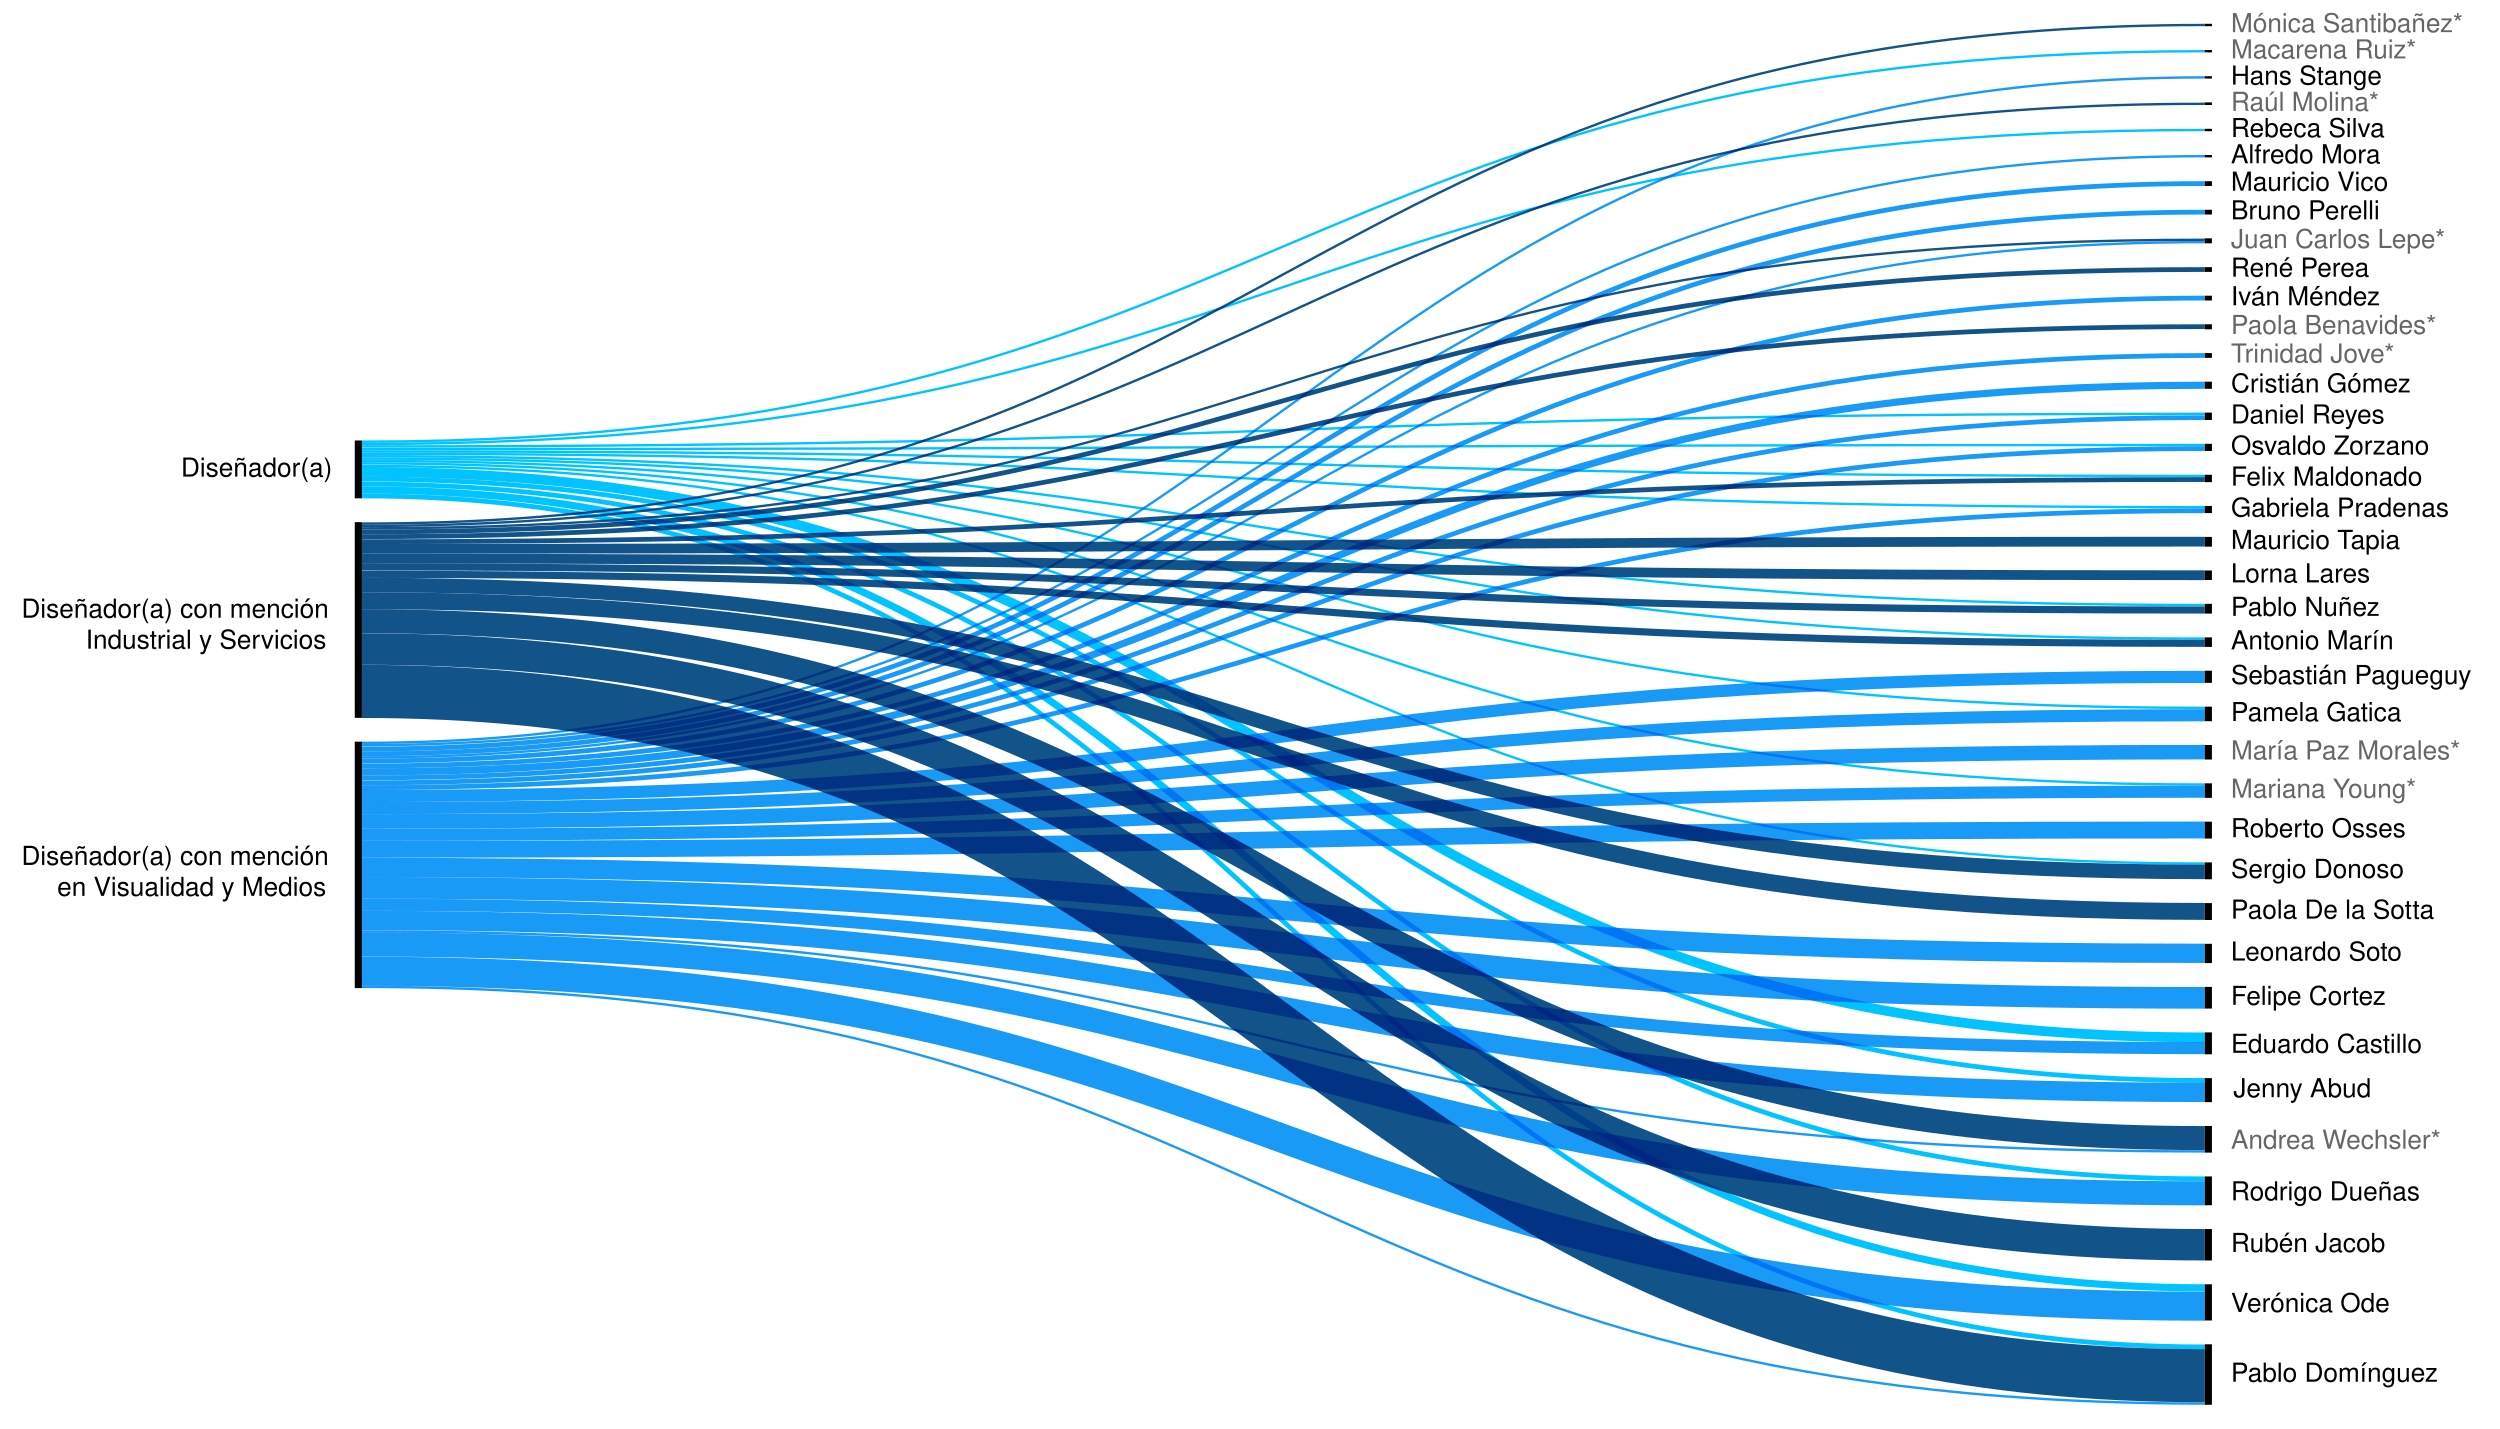
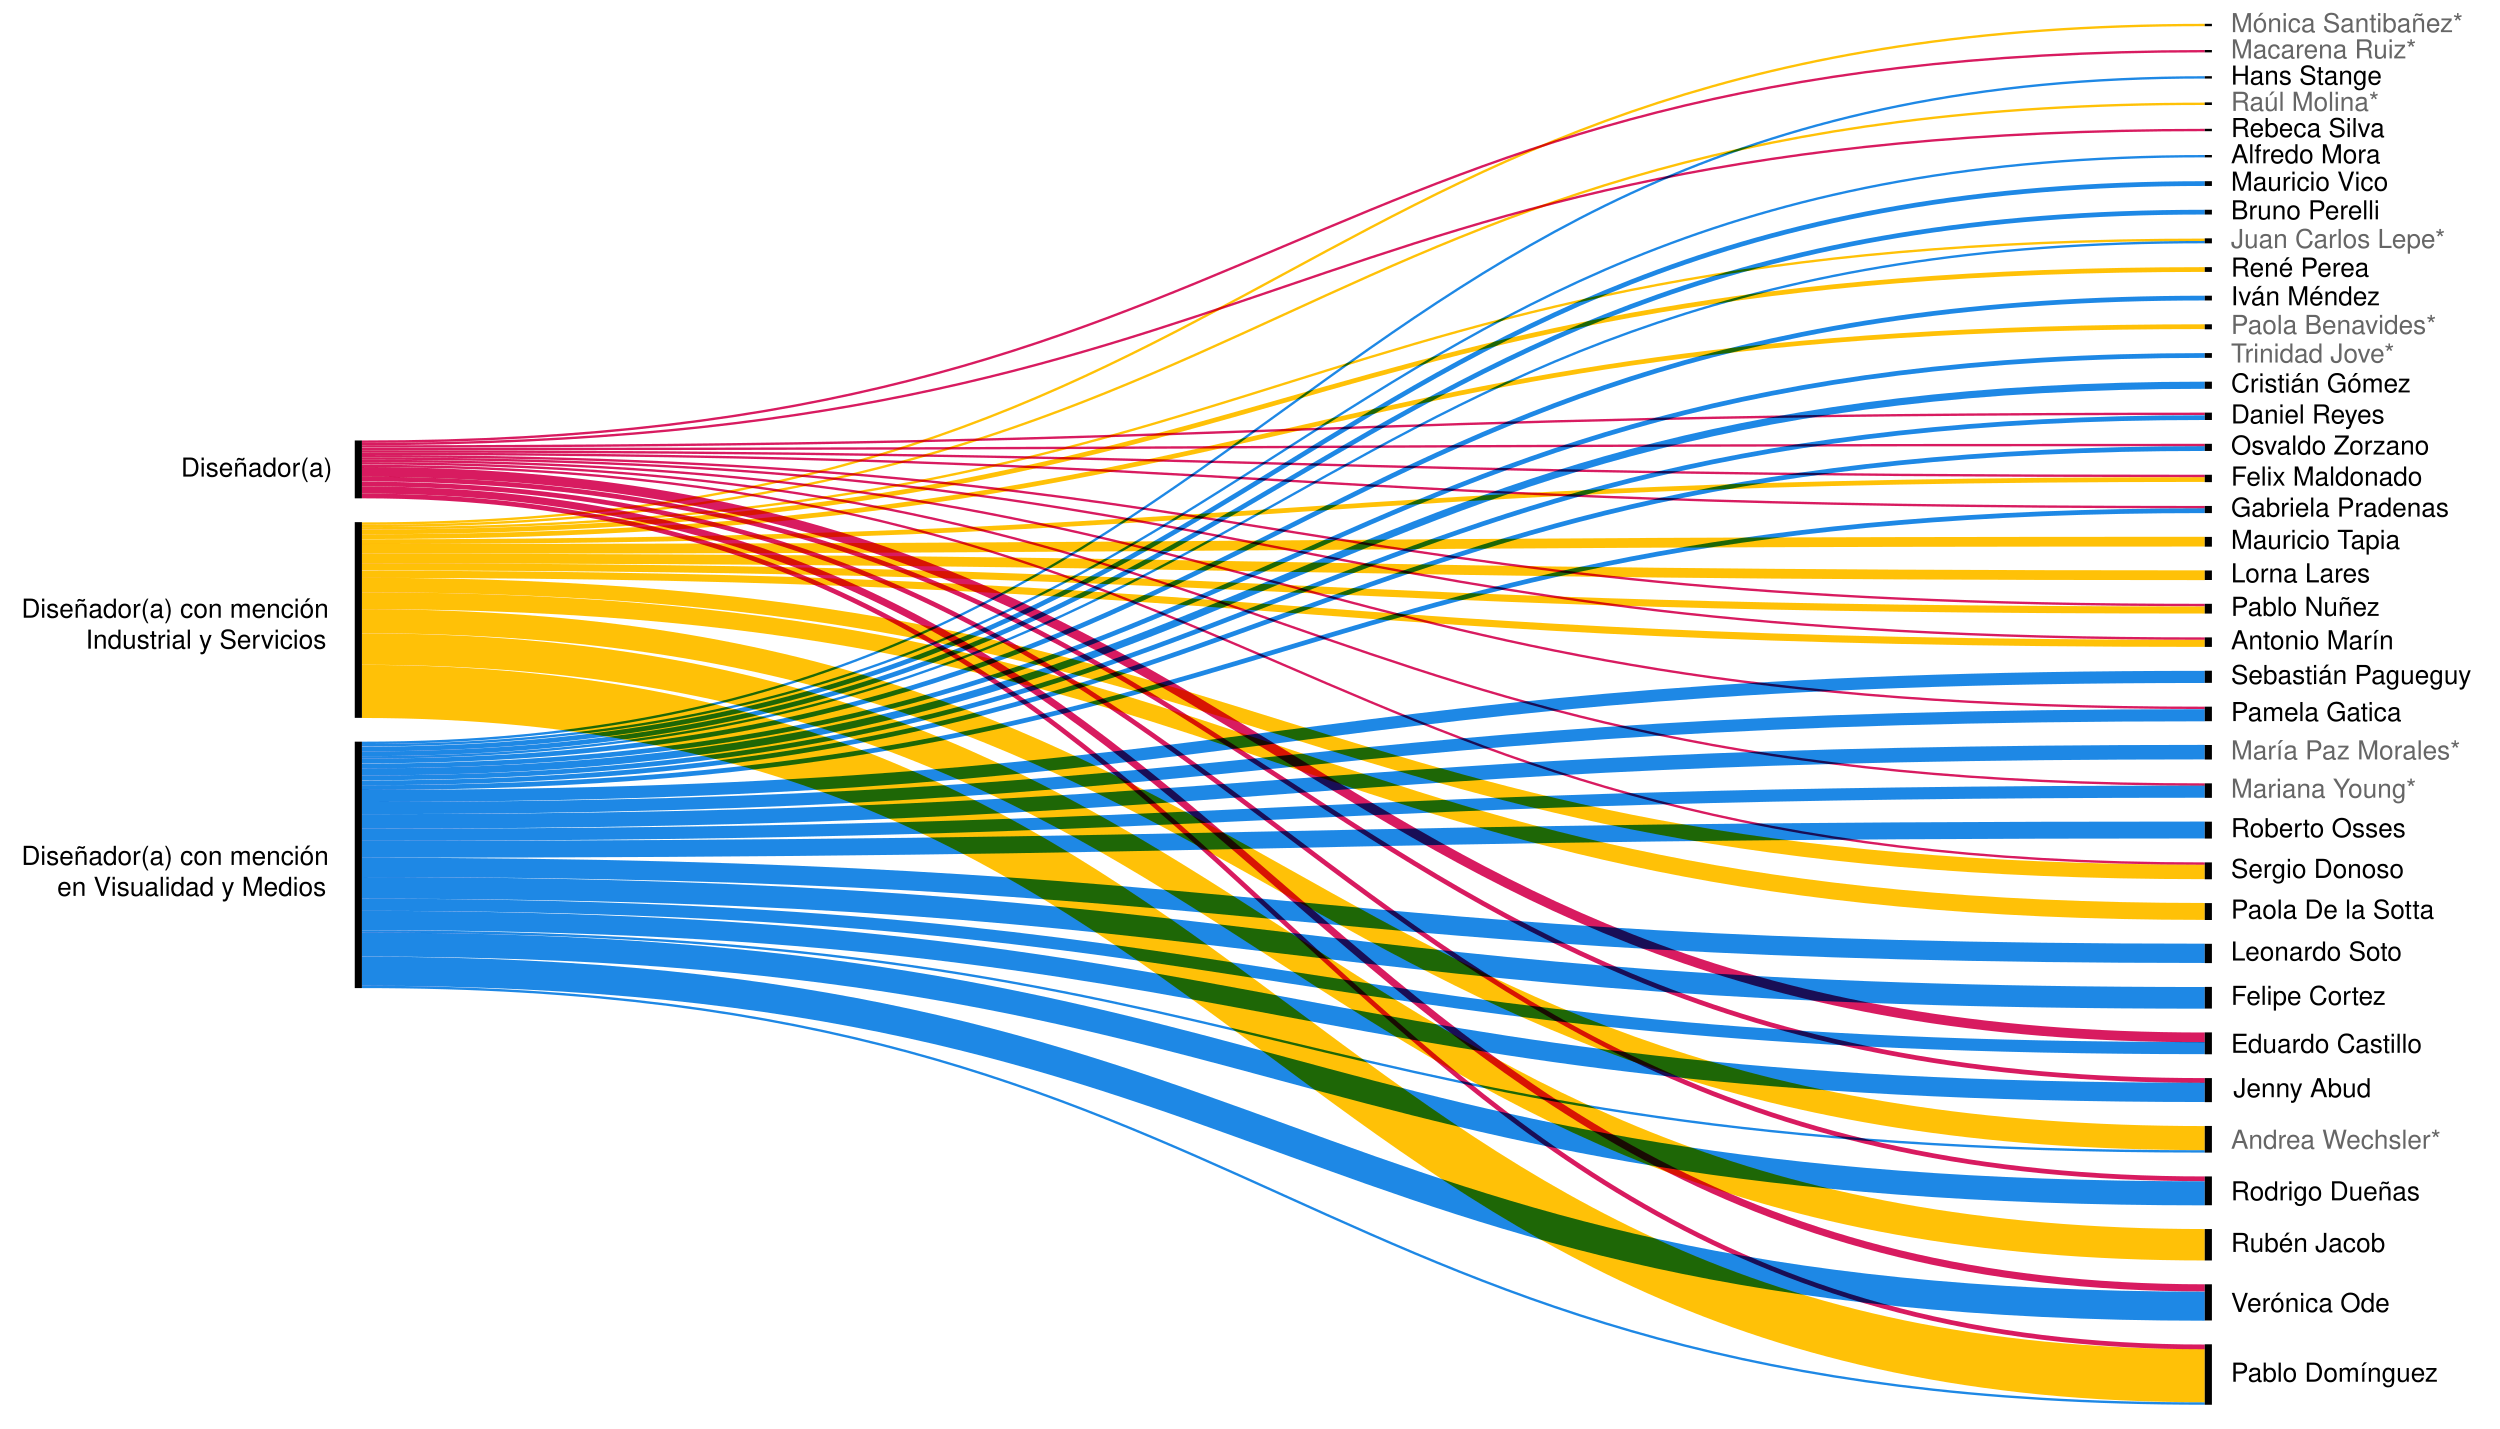
<svg xmlns="http://www.w3.org/2000/svg" version="1.2" viewBox="0 0 1050 600">
  <style>
		tspan { white-space:pre } 
		.s0 { fill: #000000 } 
- 		.s1 { mix-blend-mode: multiply;fill: none;stroke: #189af6;stroke-width: 9.1 } 
- 		.s2 { mix-blend-mode: multiply;fill: none;stroke: #189af6;stroke-width: 2 } 
- 		.s3 { mix-blend-mode: multiply;fill: none;stroke: #00c3ff;stroke-width: 3 } 
- 		.s4 { mix-blend-mode: multiply;fill: none;stroke: #125389;stroke-width: 4.1 } 
- 		.s5 { mix-blend-mode: multiply;fill: none;stroke: #189af6;stroke-width: 3 } 
- 		.s6 { mix-blend-mode: multiply;fill: none;stroke: #189af6;stroke-width: 1 } 
- 		.s7 { mix-blend-mode: multiply;fill: none;stroke: #189af6;stroke-width: 7.1 } 
- 		.s8 { mix-blend-mode: multiply;fill: none;stroke: #125389;stroke-width: 22.3 } 
- 		.s9 { mix-blend-mode: multiply;fill: none;stroke: #125389;stroke-width: 13.2 } 
- 		.s10 { mix-blend-mode: multiply;fill: none;stroke: #125389;stroke-width: 10.1 } 
- 		.s11 { mix-blend-mode: multiply;fill: none;stroke: #125389;stroke-width: 6.1 } 
- 		.s12 { mix-blend-mode: multiply;fill: none;stroke: #189af6;stroke-width: 12.2 } 
- 		.s13 { mix-blend-mode: multiply;fill: none;stroke: #189af6;stroke-width: 5.1 } 
- 		.s14 { mix-blend-mode: multiply;fill: none;stroke: #189af6;stroke-width: 10.1 } 
- 		.s15 { mix-blend-mode: multiply;fill: none;stroke: #00c3ff;stroke-width: 4.1 } 
- 		.s16 { mix-blend-mode: multiply;fill: none;stroke: #189af6;stroke-width: 8.1 } 
- 		.s17 { mix-blend-mode: multiply;fill: none;stroke: #00c3ff;stroke-width: 2 } 
- 		.s18 { mix-blend-mode: multiply;fill: none;stroke: #00c3ff;stroke-width: 1 } 
- 		.s19 { mix-blend-mode: multiply;fill: none;stroke: #125389;stroke-width: 3 } 
- 		.s20 { mix-blend-mode: multiply;fill: none;stroke: #125389;stroke-width: 7.1 } 
- 		.s21 { mix-blend-mode: multiply;fill: none;stroke: #189af6;stroke-width: 6.1 } 
- 		.s22 { mix-blend-mode: multiply;fill: none;stroke: #125389;stroke-width: 1 } 
- 		.s23 { mix-blend-mode: multiply;fill: none;stroke: #125389;stroke-width: 2 } 
+ 		.s1 { mix-blend-mode: multiply;fill: none;stroke: #1E88E5;stroke-width: 9.1 } 
+ 		.s2 { mix-blend-mode: multiply;fill: none;stroke: #1E88E5;stroke-width: 2 } 
+ 		.s3 { mix-blend-mode: multiply;fill: none;stroke: #D81B60;stroke-width: 3 } 
+ 		.s4 { mix-blend-mode: multiply;fill: none;stroke: #FFC107;stroke-width: 4.1 } 
+ 		.s5 { mix-blend-mode: multiply;fill: none;stroke: #1E88E5;stroke-width: 3 } 
+ 		.s6 { mix-blend-mode: multiply;fill: none;stroke: #1E88E5;stroke-width: 1 } 
+ 		.s7 { mix-blend-mode: multiply;fill: none;stroke: #1E88E5;stroke-width: 7.1 } 
+ 		.s8 { mix-blend-mode: multiply;fill: none;stroke: #FFC107;stroke-width: 22.3 } 
+ 		.s9 { mix-blend-mode: multiply;fill: none;stroke: #FFC107;stroke-width: 13.2 } 
+ 		.s10 { mix-blend-mode: multiply;fill: none;stroke: #FFC107;stroke-width: 10.1 } 
+ 		.s11 { mix-blend-mode: multiply;fill: none;stroke: #FFC107;stroke-width: 6.1 } 
+ 		.s12 { mix-blend-mode: multiply;fill: none;stroke: #1E88E5;stroke-width: 12.2 } 
+ 		.s13 { mix-blend-mode: multiply;fill: none;stroke: #1E88E5;stroke-width: 5.1 } 
+ 		.s14 { mix-blend-mode: multiply;fill: none;stroke: #1E88E5;stroke-width: 10.1 } 
+ 		.s15 { mix-blend-mode: multiply;fill: none;stroke: #D81B60;stroke-width: 4.1 } 
+ 		.s16 { mix-blend-mode: multiply;fill: none;stroke: #1E88E5;stroke-width: 8.1 } 
+ 		.s17 { mix-blend-mode: multiply;fill: none;stroke: #D81B60;stroke-width: 2 } 
+ 		.s18 { mix-blend-mode: multiply;fill: none;stroke: #D81B60;stroke-width: 1 } 
+ 		.s19 { mix-blend-mode: multiply;fill: none;stroke: #FFC107;stroke-width: 3 } 
+ 		.s20 { mix-blend-mode: multiply;fill: none;stroke: #FFC107;stroke-width: 7.1 } 
+ 		.s21 { mix-blend-mode: multiply;fill: none;stroke: #1E88E5;stroke-width: 6.1 } 
+ 		.s22 { mix-blend-mode: multiply;fill: none;stroke: #FFC107;stroke-width: 1 } 
+ 		.s23 { mix-blend-mode: multiply;fill: none;stroke: #FFC107;stroke-width: 2 } 
		.t24 { font-size: 11px;fill: #000000;font-family: Helvetica, Arial, sans-serif } 
		.asterisco {fill: #666666; } 
	</style>
  <g id="visualization">
    <g>
      <path class="s0" d="m926 10h3v1h-3z" />
      <path class="s0" d="m926 21h3v1h-3z" />
      <path class="s0" d="m926 32h3v1h-3z" />
      <path class="s0" d="m926 43h3v1.1h-3z" />
      <path class="s0" d="m926 54.1h3v1h-3z" />
      <path class="s0" d="m926 65.1h3v1h-3z" />
      <path class="s0" d="m926 76.1h3v2h-3z" />
      <path class="s0" d="m926 88.1h3v2h-3z" />
      <path class="s0" d="m926 100.1h3v2.1h-3z" />
      <path class="s0" d="m926 112.2h3v2h-3z" />
      <path class="s0" d="m926 124.2h3v2h-3z" />
      <path class="s0" d="m926 136.2h3v2.1h-3z" />
      <path class="s0" d="m926 148.3h3v2h-3z" />
      <path class="s0" d="m926 160.3h3v3h-3z" />
      <path class="s0" d="m926 173.3h3v3.1h-3z" />
      <path class="s0" d="m926 186.4h3v3h-3z" />
      <path class="s0" d="m926 199.4h3v3.1h-3z" />
      <path class="s0" d="m926 212.5h3v3h-3z" />
      <path class="s0" d="m926 225.5h3v4.1h-3z" />
      <path class="s0" d="m926 239.6h3v4h-3z" />
      <path class="s0" d="m926 253.6h3v4.1h-3z" />
      <path class="s0" d="m926 267.7h3v4h-3z" />
      <path class="s0" d="m926 281.7h3v5.1h-3z" />
      <path class="s0" d="m926 296.8h3v6.1h-3z" />
      <path class="s0" d="m926 312.9h3v6.1h-3z" />
      <path class="s0" d="m926 329h3v6.1h-3z" />
      <path class="s0" d="m926 345.1h3v7.1h-3z" />
      <path class="s0" d="m926 362.2h3v7.1h-3z" />
      <path class="s0" d="m926 379.3h3v7.1h-3z" />
      <path class="s0" d="m926 396.4h3v8.1h-3z" />
      <path class="s0" d="m926 414.5h3v9.1h-3z" />
      <path class="s0" d="m926 433.6h3v9.2h-3z" />
      <path class="s0" d="m926 452.8h3v10.1h-3z" />
      <path class="s0" d="m926 472.9h3v11.2h-3z" />
      <path class="s0" d="m926 494.1h3v12.1h-3z" />
      <path class="s0" d="m926 516.2h3v13.2h-3z" />
      <path class="s0" d="m926 539.4h3v15.2h-3z" />
      <path class="s0" d="m149 185h3v24.3h-3z" />
      <path class="s0" d="m926 564.6h3v25.4h-3z" />
      <path class="s0" d="m149 219.3h3v82.2h-3z" />
      <path class="s0" d="m149 311.5h3v103.5h-3z" />
    </g>
    <g>
      <g>
        <path class="s1" d="m152 372.9c387 0 387 46.2 774 46.2" />
      </g>
      <g>
        <path class="s2" d="m152 314.6c387 0 387-237.5 774-237.5" />
      </g>
      <g>
        <path class="s3" d="m152 205.8c387 0 387 335.1 774 335.1" />
      </g>
      <g>
        <path class="s4" d="m152 230.5c387 0 387-3 774-3" />
      </g>
      <g>
        <path class="s4" d="m152 234.6c387 0 387 7 774 7" />
      </g>
      <g>
        <path class="s5" d="m152 324.2c387 0 387-162.4 774-162.4" />
      </g>
      <g>
        <path class="s6" d="m152 414.5c387 0 387 175 774 175" />
      </g>
      <g>
        <path class="s7" d="m152 356.7c387 0 387-8.1 774-8.1" />
      </g>
      <g>
        <path class="s8" d="m152 290.4c387 0 387 287.4 774 287.4" />
      </g>
      <g>
        <path class="s9" d="m152 272.6c387 0 387 250.2 774 250.2" />
      </g>
      <g>
        <path class="s10" d="m152 260.9c387 0 387 217.1 774 217.1" />
      </g>
      <g>
        <path class="s11" d="m152 245.7c387 0 387 120.5 774 120.5" />
      </g>
      <g>
        <path class="s12" d="m152 407.9c387 0 387 140.7 774 140.7" />
      </g>
      <g>
        <path class="s13" d="m152 380c387 0 387 60.2 774 60.2" />
      </g>
      <g>
        <path class="s14" d="m152 396.7c387 0 387 104.5 774 104.5" />
      </g>
      <g>
        <path class="s15" d="m152 198.2c387 0 387 237.5 774 237.5" />
      </g>
      <g>
        <path class="s16" d="m152 386.6c387 0 387 72.2 774 72.2" />
      </g>
      <g>
        <path class="s2" d="m152 316.6c387 0 387-227.5 774-227.5" />
      </g>
      <g>
        <path class="s17" d="m152 201.2c387 0 387 252.6 774 252.6" />
      </g>
      <g>
        <path class="s18" d="m152 187.5c387 0 387-13.7 774-13.7" />
      </g>
      <g>
        <path class="s17" d="m152 208.3c387 0 387 357.4 774 357.4" />
      </g>
      <g>
        <path class="s6" d="m152 318.1c387 0 387-216.4 774-216.4" />
      </g>
      <g>
        <path class="s19" d="m152 238.1c387 0 387 18.1 774 18.1" />
      </g>
      <g>
        <path class="s18" d="m152 191.6c387 0 387 62.5 774 62.5" />
      </g>
      <g>
        <path class="s20" d="m152 252.3c387 0 387 130.5 774 130.5" />
      </g>
      <g>
        <path class="s2" d="m152 328.8c387 0 387-140.4 774-140.4" />
      </g>
      <g>
        <path class="s13" d="m152 339.4c387 0 387-39 774-39" />
      </g>
      <g>
        <path class="s16" d="m152 364.3c387 0 387 36.1 774 36.1" />
      </g>
      <g>
        <path class="s18" d="m152 193.6c387 0 387 103.7 774 103.7" />
      </g>
      <g>
        <path class="s21" d="m152 345c387 0 387-29.1 774-29.1" />
      </g>
      <g>
        <path class="s2" d="m152 326.7c387 0 387-151.3 774-151.3" />
      </g>
      <g>
        <path class="s22" d="m152 221.9c387 0 387-121.2 774-121.2" />
      </g>
      <g>
        <path class="s17" d="m152 203.3c387 0 387 291.8 774 291.8" />
      </g>
      <g>
        <path class="s22" d="m152 219.9c387 0 387-209.4 774-209.4" />
      </g>
      <g>
        <path class="s13" d="m152 350.6c387 0 387-18.1 774-18.1" />
      </g>
      <g>
        <path class="s18" d="m152 185.5c387 0 387-164 774-164" />
      </g>
      <g>
        <path class="s6" d="m152 312c387 0 387-279.5 774-279.5" />
      </g>
      <g>
        <path class="s23" d="m152 227.5c387 0 387-26.1 774-26.1" />
      </g>
      <g>
        <path class="s13" d="m152 334.3c387 0 387-50 774-50" />
      </g>
      <g>
        <path class="s18" d="m152 188.6c387 0 387-1.7 774-1.7" />
      </g>
      <g>
        <path class="s18" d="m152 190.6c387 0 387 22.4 774 22.4" />
      </g>
      <g>
        <path class="s22" d="m152 220.9c387 0 387-177.3 774-177.3" />
      </g>
      <g>
        <path class="s2" d="m152 330.8c387 0 387-116.3 774-116.3" />
      </g>
      <g>
        <path class="s18" d="m152 194.6c387 0 387 134.9 774 134.9" />
      </g>
      <g>
        <path class="s23" d="m152 223.4c387 0 387-110.2 774-110.2" />
      </g>
      <g>
        <path class="s18" d="m152 189.6c387 0 387 10.3 774 10.3" />
      </g>
      <g>
        <path class="s6" d="m152 391.2c387 0 387 92.4 774 92.4" />
      </g>
      <g>
        <path class="s2" d="m152 319.6c387 0 387-194.4 774-194.4" />
      </g>
      <g>
        <path class="s19" d="m152 241.2c387 0 387 29 774 29" />
      </g>
      <g>
        <path class="s18" d="m152 192.6c387 0 387 75.6 774 75.6" />
      </g>
      <g>
        <path class="s23" d="m152 225.4c387 0 387-88.2 774-88.2" />
      </g>
      <g>
        <path class="s2" d="m152 321.7c387 0 387-172.4 774-172.4" />
      </g>
      <g>
        <path class="s18" d="m152 195.7c387 0 387 167 774 167" />
      </g>
      <g>
        <path class="s18" d="m152 186.5c387 0 387-131.9 774-131.9" />
      </g>
      <g>
        <path class="s6" d="m152 313c387 0 387-247.4 774-247.4" />
      </g>
    </g>
    <g id="profes" class="t24">
      <text id="Mónica Santibañez*" style="transform: matrix(1, 0, 0, 1, 937, 13.507);" class="asterisco">Mónica Santibañez*</text>
      <text id="Macarena Ruiz*" style="transform: matrix(1, 0, 0, 1, 937, 24.522);" class="asterisco">
                    Macarena Ruiz*
                </text>
      <text id="Hans Stange" style="transform: matrix(1, 0, 0, 1, 937, 35.536);">
                    Hans Stange
                </text>
      <text id="Raúl Molina*" style="transform: matrix(1, 0, 0, 1, 937, 46.551);" class="asterisco">
                    Raúl Molina*
                </text>
      <text id="Rebeca Silva" style="transform: matrix(1, 0, 0, 1, 937, 57.565);">
                    Rebeca Silva
                </text>
      <text id="Alfredo Mora" style="transform: matrix(1, 0, 0, 1, 937, 68.58);">
                    Alfredo Mora
                </text>
      <text id="Mauricio Vico" style="transform: matrix(1, 0, 0, 1, 937, 80.101);">
                    Mauricio Vico
                </text>
      <text id="Bruno Perelli" style="transform: matrix(1, 0, 0, 1, 937, 92.13);">
                    Bruno Perelli
                </text>
      <text id="Juan Carlos Lepe*" style="transform: matrix(1, 0, 0, 1, 937, 104.159);" class="asterisco">
                    Juan Carlos Lepe*
                </text>
      <text id="René Perea" style="transform: matrix(1, 0, 0, 1, 937, 116.188);">
                    René Perea
                </text>
      <text id="Iván Méndez" style="transform: matrix(1, 0, 0, 1, 937, 128.217);">
                    Iván Méndez
                </text>
      <text id="Paola Benavides*" style="transform: matrix(1, 0, 0, 1, 937, 140.246);" class="asterisco">
                    Paola Benavides*
                </text>
      <text id="Trinidad Jove*" style="transform: matrix(1, 0, 0, 1, 937, 152.275);" class="asterisco">
                    Trinidad Jove*
                </text>
      <text id="Cristián Gómez" style="transform: matrix(1, 0, 0, 1, 937, 164.811);">
                    Cristián Gómez
                </text>
      <text id="Daniel Reyes" style="transform: matrix(1, 0, 0, 1, 937, 177.855);">
                    Daniel Reyes
                </text>
      <text id="Osvaldo Zorzano" style="transform: matrix(1, 0, 0, 1, 937, 190.898);">
                    Osvaldo Zorzano
                </text>
      <text id="Felix Maldonado" style="transform: matrix(1, 0, 0, 1, 937, 203.942);">
                    Felix Maldonado
                </text>
      <text id="Gabriela Pradenas" style="transform: matrix(1, 0, 0, 1, 937, 216.985);">
                    Gabriela Pradenas
                </text>
      <text id="Mauricio Tapia" style="transform: matrix(1, 0, 0, 1, 937, 230.536);">
                    Mauricio Tapia
                </text>
      <text id="Lorna Lares" style="transform: matrix(1, 0, 0, 1, 937, 244.594);">
                    Lorna Lares
                </text>
      <text id="Pablo Nuñez" style="transform: matrix(1, 0, 0, 1, 937, 258.652);">
                    Pablo Nuñez
                </text>
      <text id="Antonio Marín" style="transform: matrix(1, 0, 0, 1, 937, 272.71);">
                    Antonio Marín
                </text>
      <text id="Sebastián Pagueguy" style="transform: matrix(1, 0, 0, 1, 937, 287.275);">
                    Sebastián Pagueguy
                </text>
      <text id="Pamela Gatica" style="transform: matrix(1, 0, 0, 1, 937, 302.855);">
                    Pamela Gatica
                </text>
      <text id="María Paz Morales*" style="transform: matrix(1, 0, 0, 1, 937, 318.942);" class="asterisco">
                    María Paz Morales*
                </text>
      <text id="Mariana Young*" style="transform: matrix(1, 0, 0, 1, 937, 335.029);" class="asterisco">
                    Mariana Young*
                </text>
      <text id="Roberto Osses" style="transform: matrix(1, 0, 0, 1, 937, 351.623);">
                    Roberto Osses
                </text>
      <text id="Sergio Donoso" style="transform: matrix(1, 0, 0, 1, 937, 368.725);">
                    Sergio Donoso
                </text>
      <text id="Paola De la Sotta" style="transform: matrix(1, 0, 0, 1, 937, 385.826);">
                    Paola De la Sotta
                </text>
      <text id="Leonardo Soto" style="transform: matrix(1, 0, 0, 1, 937, 403.435);">
                    Leonardo Soto
                </text>
      <text id="Felipe Cortez" style="transform: matrix(1, 0, 0, 1, 937, 422.058);">
                    Felipe Cortez
                </text>
      <text id="Eduardo Castillo" style="transform: matrix(1, 0, 0, 1, 937, 442.188);">
                    Eduardo Castillo
                </text>
      <text id="Jenny Abud" style="transform: matrix(1, 0, 0, 1, 938, 460.826);">
                    Jenny Abud
                </text>
      <text id="Andrea Wechsler*" style="transform: matrix(1, 0, 0, 1, 937, 482.478);" class="asterisco">
                    Andrea Wechsler*
                </text>
      <text id="Rodrigo Dueñas" style="transform: matrix(1, 0, 0, 1, 937, 504.145);">
                    Rodrigo Dueñas
                </text>
      <text id="Rubén Jacob" style="transform: matrix(1, 0, 0, 1, 937, 525.826);">
                    Rubén Jacob
                </text>
      <text id="Verónica Ode" style="transform: matrix(1, 0, 0, 1, 937, 551.029);">
                    Verónica Ode
                </text>
      <text id="Pablo Domínguez" style="transform: matrix(1, 0, 0, 1, 937, 580.319);">
                    Pablo Domínguez
                </text>
    </g>
    <g id="titulos" class="t24">
      <text id="Diseñador/a" style="transform: matrix(1, 0, 0, 1, 139, 200.174);">
        <tspan x="-63" y="0">Diseñador(a)</tspan>
      </text>
      <text id="Diseñador/a con mención Industri" style="transform: matrix(1, 0, 0, 1, 139, 259.435);">
        <tspan x="-130" y="0">Diseñador(a) con mención</tspan>
        <tspan y="0" class="t24" />
        <tspan x="-103" y="13">Industrial y Servicios</tspan>
      </text>
      <text id="Diseñador/a con mención en Visua" style="transform: matrix(1, 0, 0, 1, 139, 363.261);">
        <tspan x="-130" y="0">Diseñador(a) con mención</tspan>
        <tspan y="0" class="t24" />
        <tspan x="-115" y="13">en Visualidad y Medios</tspan>
      </text>
    </g>
  </g>
</svg>
